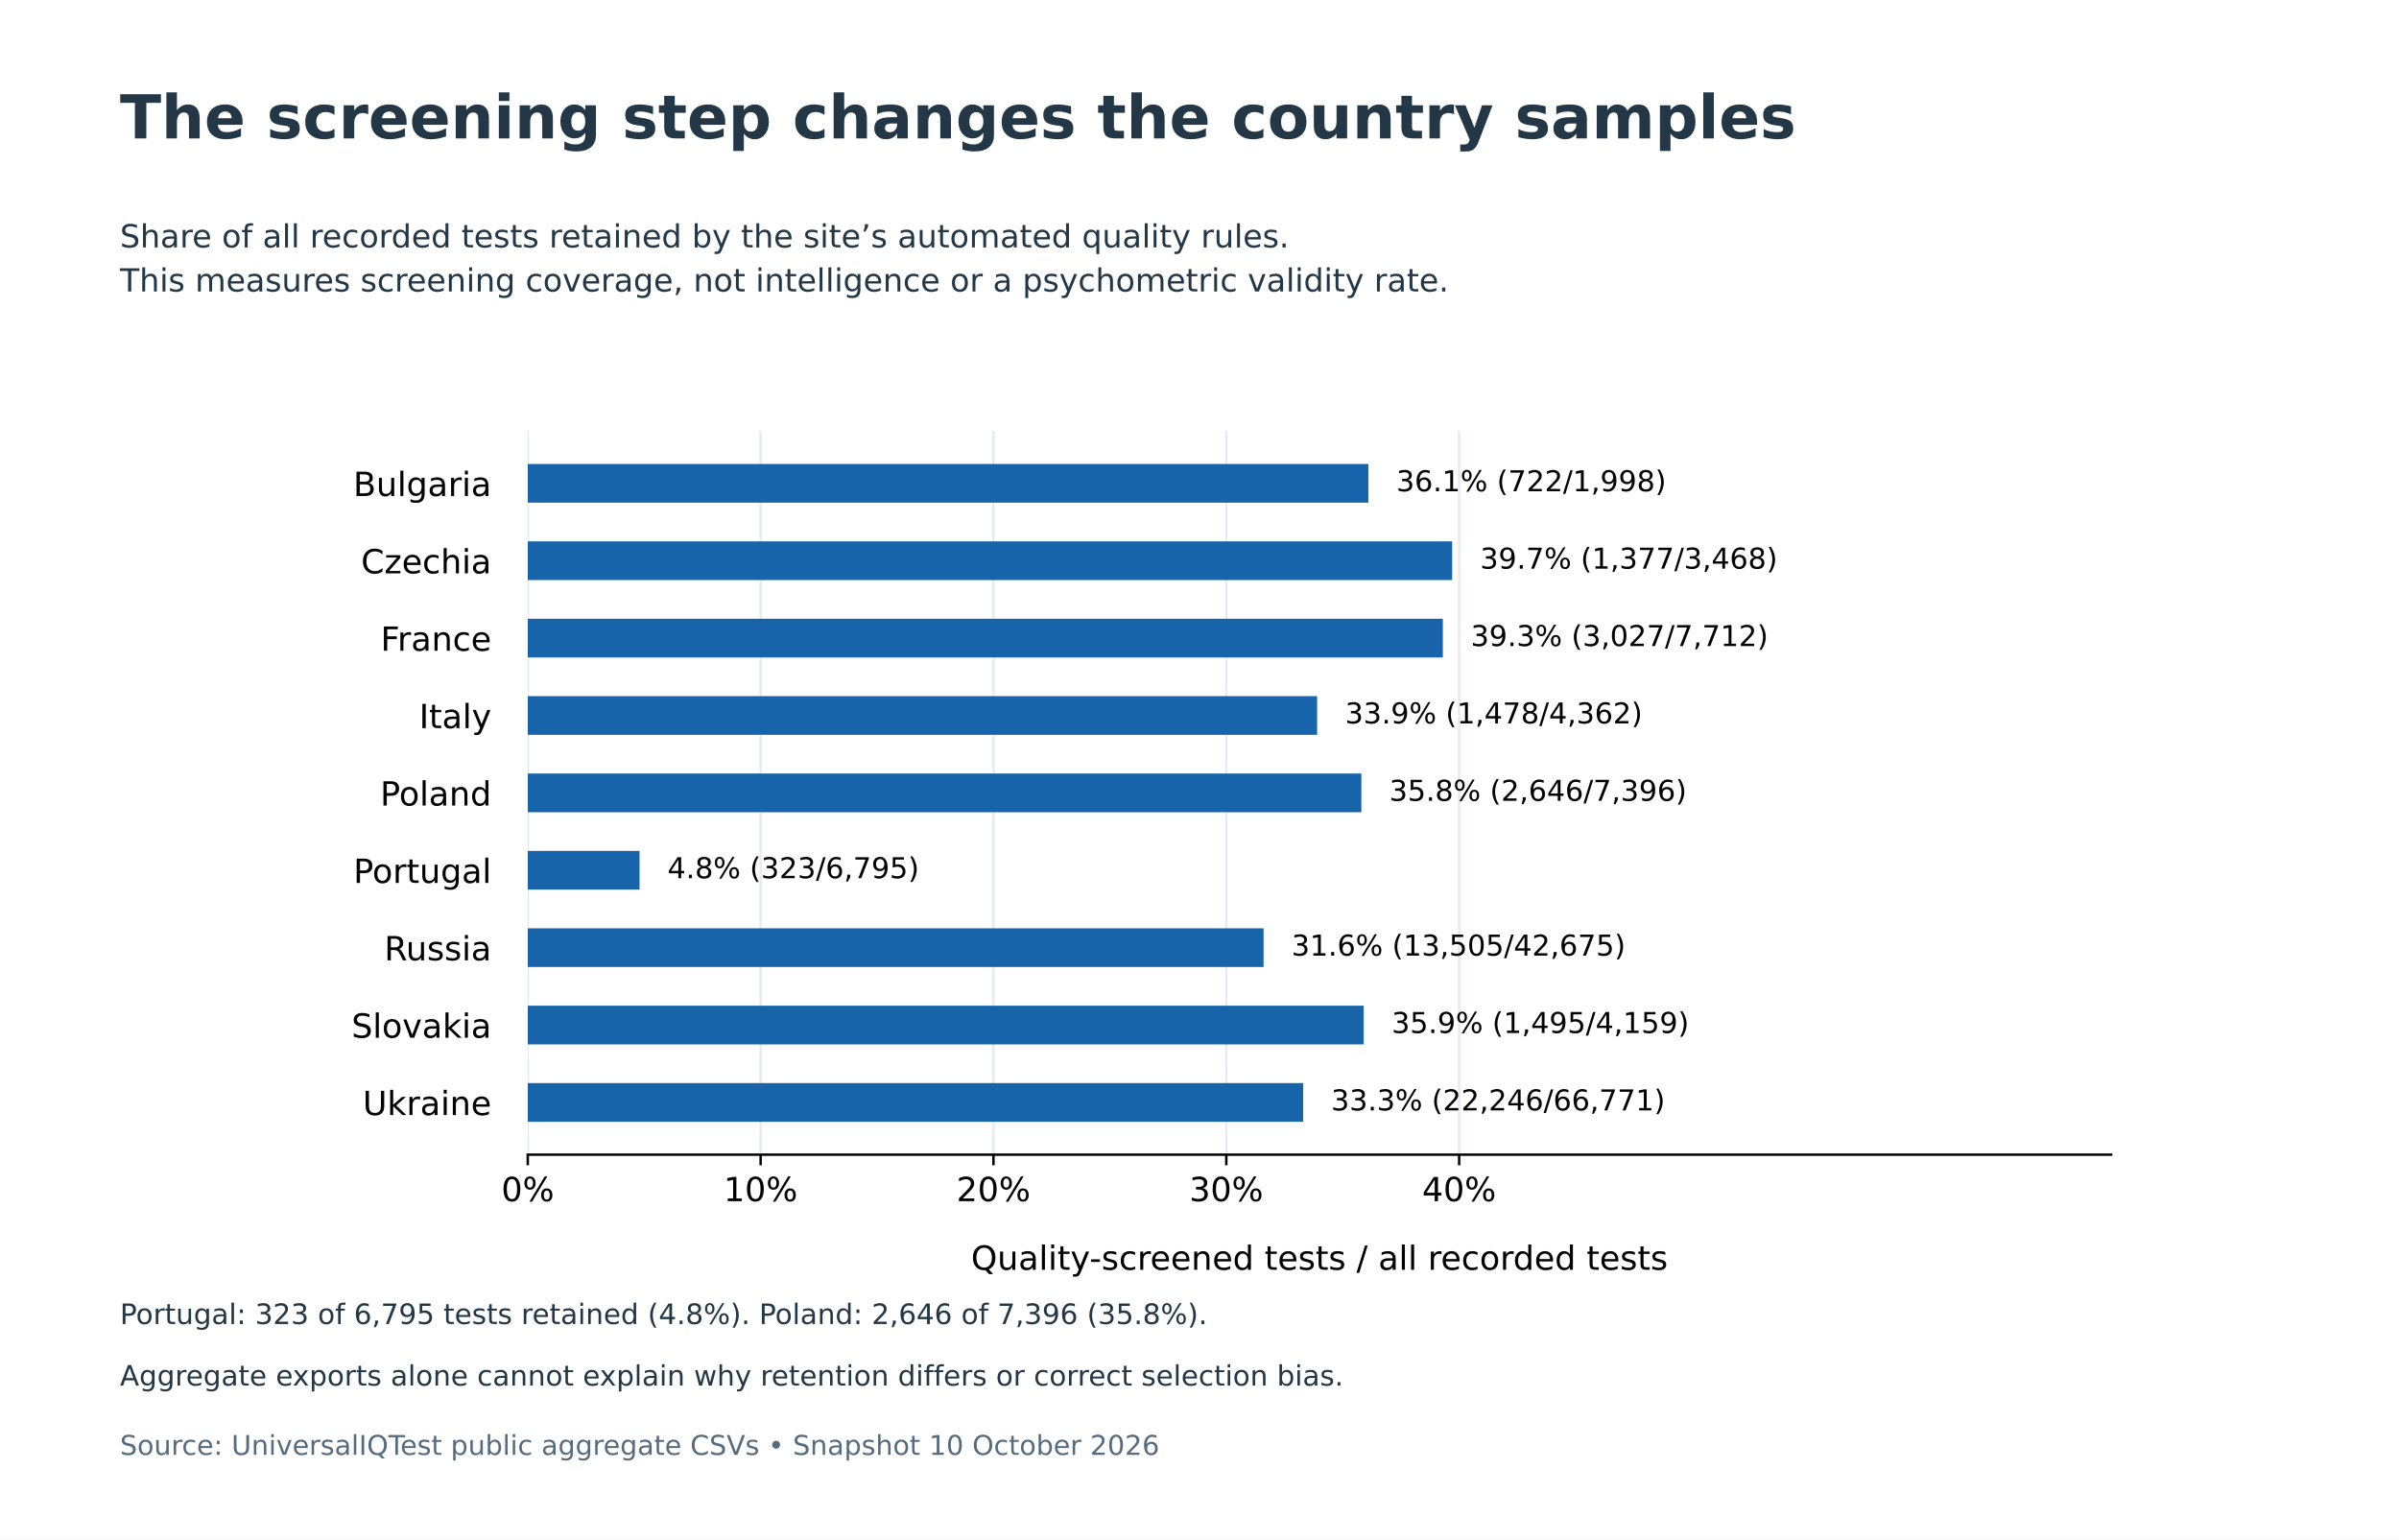
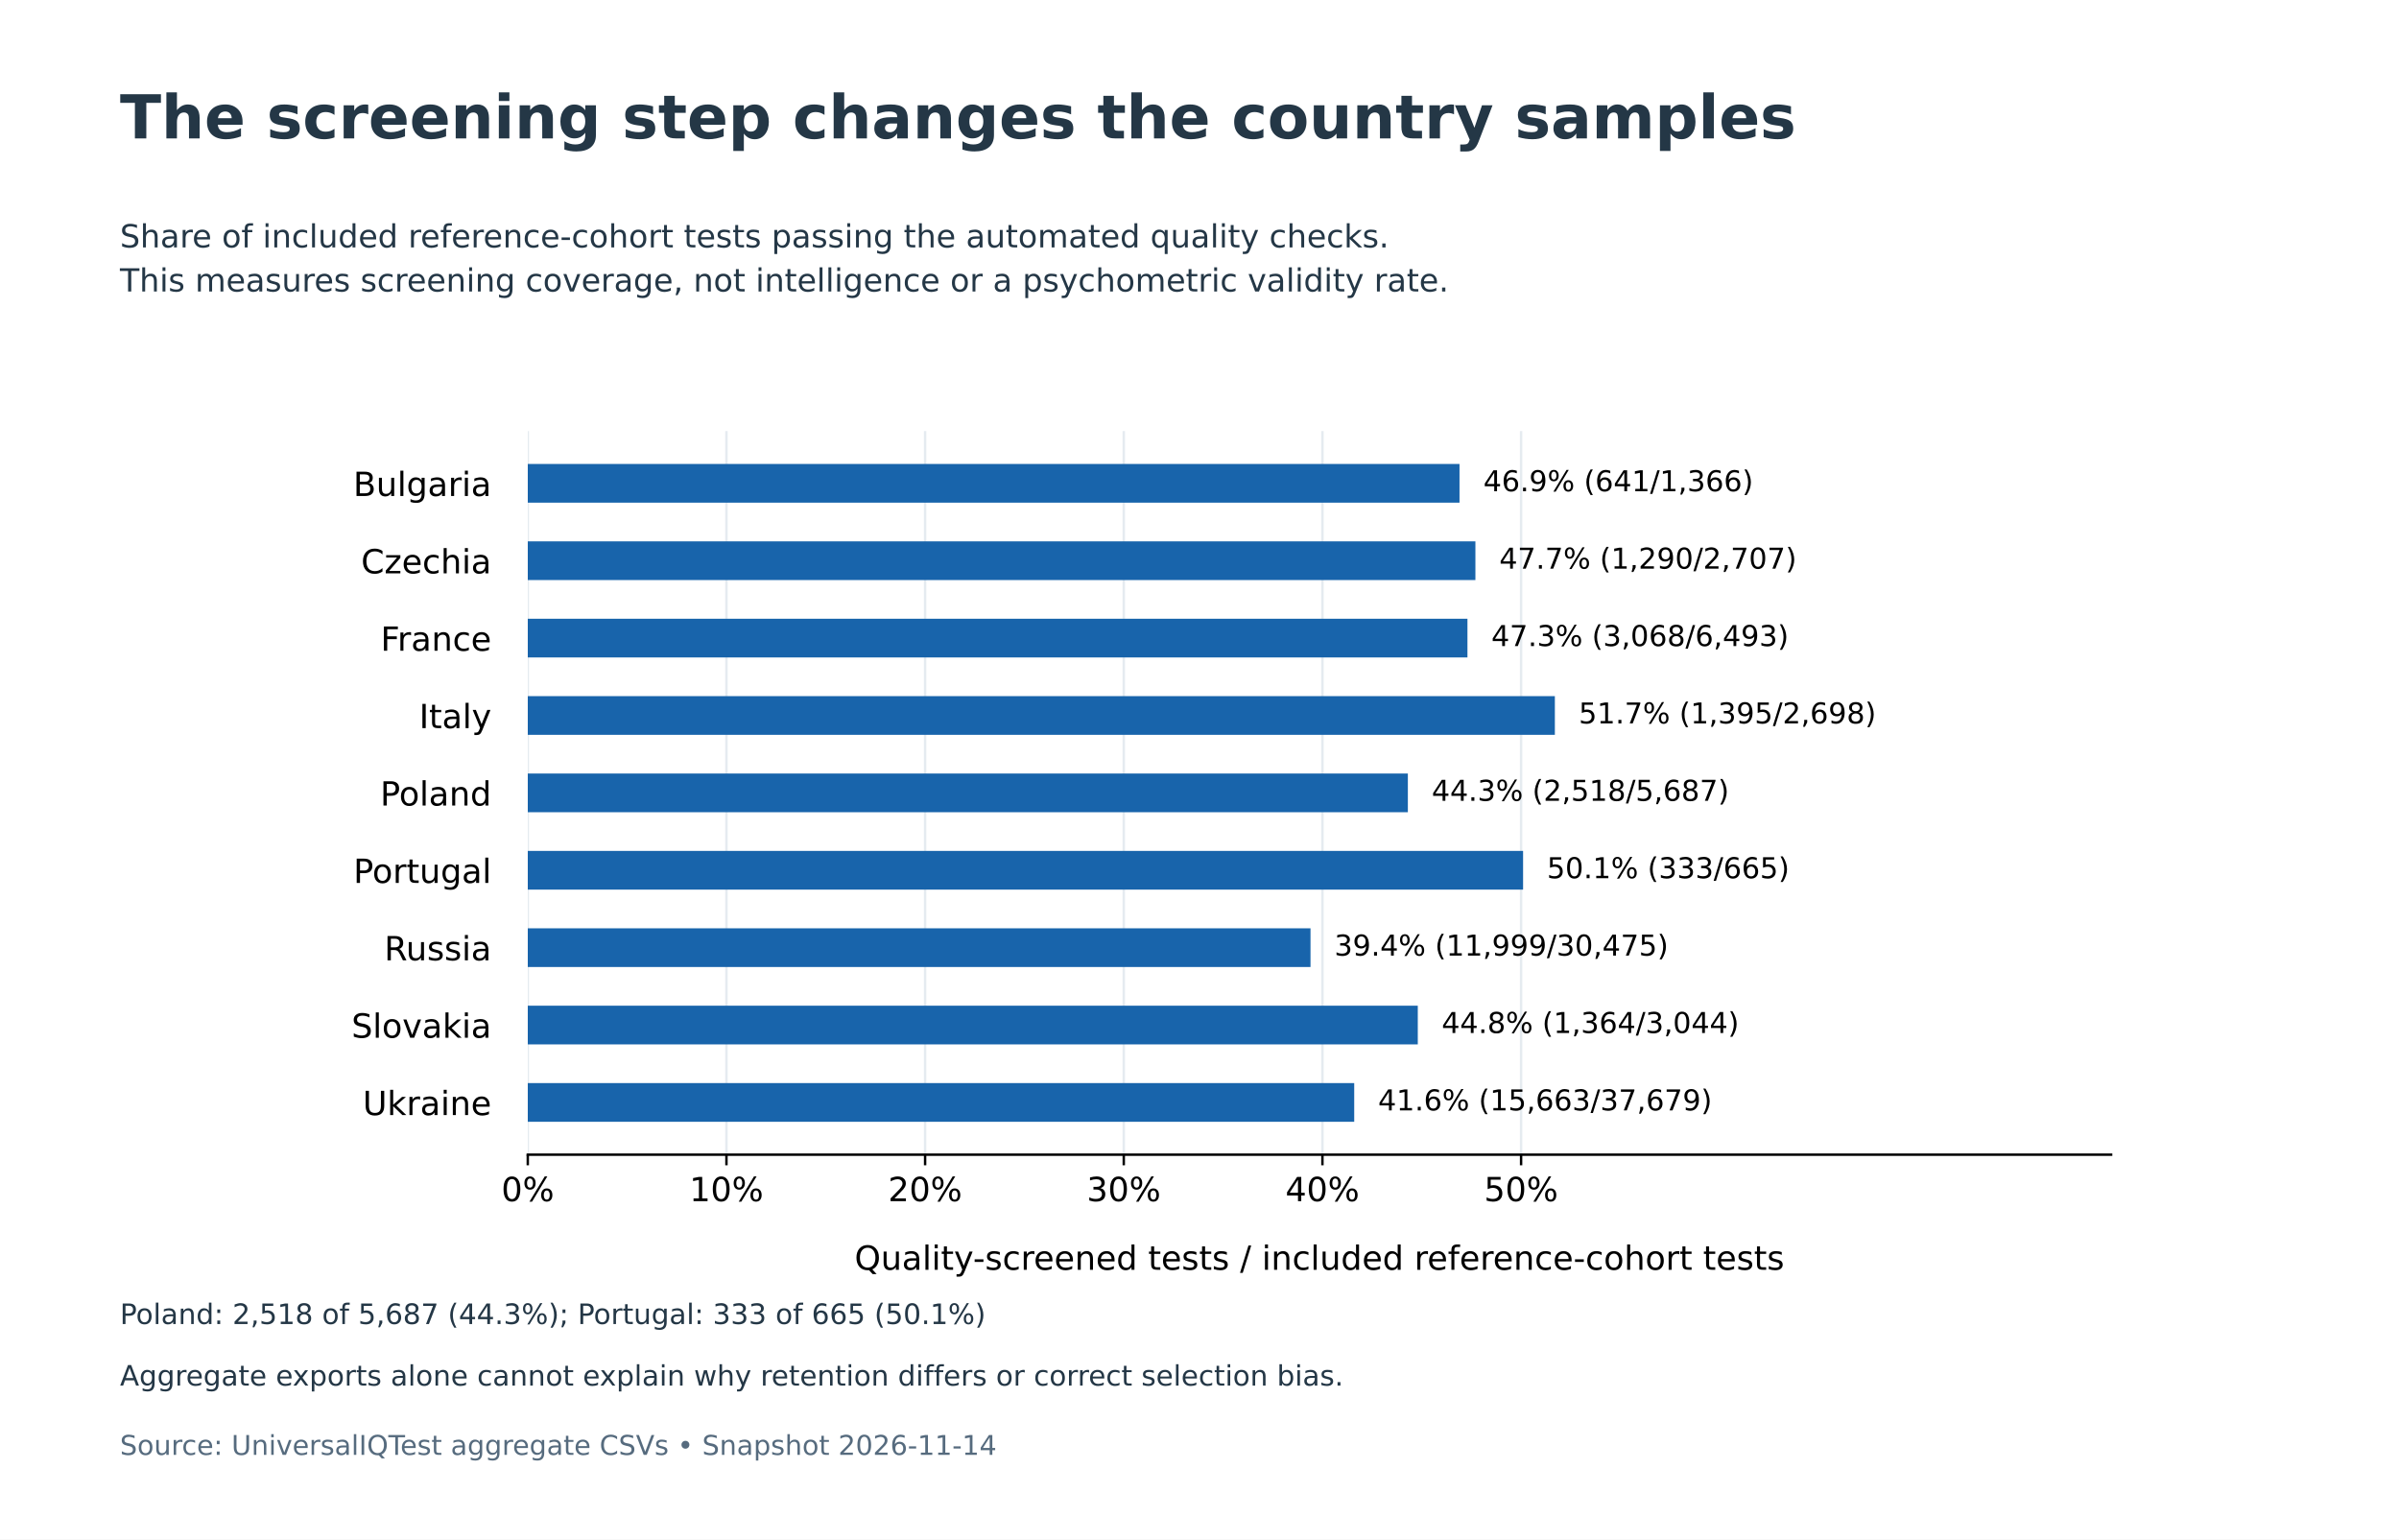
<svg xmlns="http://www.w3.org/2000/svg" xmlns:xlink="http://www.w3.org/1999/xlink" width="792pt" height="508.32pt" viewBox="0 0 792 508.32" version="1.1">
  <defs>
    <style type="text/css">*{stroke-linejoin: round; stroke-linecap: butt}</style>
  </defs>
  <g id="figure_1">
    <g id="patch_1">
      <path d="M 0 508.32 L 792 508.32 L 792 0 L 0 0 z " style="fill: #ffffff" />
    </g>
    <g id="axes_1">
      <g id="patch_2">
        <path d="M 174.24 381.24 L 696.96 381.24 L 696.96 142.33 L 174.24 142.33 z " style="fill: #ffffff" />
      </g>
      <g id="matplotlib.axis_1">
        <g id="xtick_1">
          <g id="line2d_1">
-             <path d="M 174.24 381.24 L 174.24 142.33 " clip-path="url(#p53d671b15c)" style="fill: none; stroke: #e5ebf0; stroke-width: 0.8; stroke-linecap: square" />
+             <path d="M 174.24 381.24 L 174.24 142.33 " clip-path="url(#p6efdf176bc)" style="fill: none; stroke: #e5ebf0; stroke-width: 0.8; stroke-linecap: square" />
          </g>
          <g id="line2d_2">
            <defs>
-               <path id="m19316bea71" d="M 0 0 L 0 3.5 " style="stroke: #000000; stroke-width: 0.8" />
+               <path id="m56ae287ac7" d="M 0 0 L 0 3.5 " style="stroke: #000000; stroke-width: 0.8" />
            </defs>
            <g>
-               <use xlink:href="#m19316bea71" x="174.24" y="381.24" style="stroke: #000000; stroke-width: 0.8" />
+               <use xlink:href="#m56ae287ac7" x="174.24" y="381.24" style="stroke: #000000; stroke-width: 0.8" />
            </g>
          </g>
          <g id="text_1">
            <text style="font-size: 11px; font-family: 'DejaVu Sans'; text-anchor: middle" x="174.24" y="396.598" transform="rotate(-0 174.24 396.5983)">0%</text>
          </g>
        </g>
        <g id="xtick_2">
          <g id="line2d_3">
-             <path d="M 251.111 381.24 L 251.111 142.33 " clip-path="url(#p53d671b15c)" style="fill: none; stroke: #e5ebf0; stroke-width: 0.8; stroke-linecap: square" />
+             <path d="M 239.826 381.24 L 239.826 142.33 " clip-path="url(#p6efdf176bc)" style="fill: none; stroke: #e5ebf0; stroke-width: 0.8; stroke-linecap: square" />
          </g>
          <g id="line2d_4">
            <g>
-               <use xlink:href="#m19316bea71" x="251.111" y="381.24" style="stroke: #000000; stroke-width: 0.8" />
+               <use xlink:href="#m56ae287ac7" x="239.826" y="381.24" style="stroke: #000000; stroke-width: 0.8" />
            </g>
          </g>
          <g id="text_2">
-             <text style="font-size: 11px; font-family: 'DejaVu Sans'; text-anchor: middle" x="251.111" y="396.598" transform="rotate(-0 251.1106 396.5983)">10%</text>
+             <text style="font-size: 11px; font-family: 'DejaVu Sans'; text-anchor: middle" x="239.826" y="396.598" transform="rotate(-0 239.8259 396.5983)">10%</text>
          </g>
        </g>
        <g id="xtick_3">
          <g id="line2d_5">
-             <path d="M 327.981 381.24 L 327.981 142.33 " clip-path="url(#p53d671b15c)" style="fill: none; stroke: #e5ebf0; stroke-width: 0.8; stroke-linecap: square" />
+             <path d="M 305.412 381.24 L 305.412 142.33 " clip-path="url(#p6efdf176bc)" style="fill: none; stroke: #e5ebf0; stroke-width: 0.8; stroke-linecap: square" />
          </g>
          <g id="line2d_6">
            <g>
-               <use xlink:href="#m19316bea71" x="327.981" y="381.24" style="stroke: #000000; stroke-width: 0.8" />
+               <use xlink:href="#m56ae287ac7" x="305.412" y="381.24" style="stroke: #000000; stroke-width: 0.8" />
            </g>
          </g>
          <g id="text_3">
-             <text style="font-size: 11px; font-family: 'DejaVu Sans'; text-anchor: middle" x="327.981" y="396.598" transform="rotate(-0 327.9812 396.5983)">20%</text>
+             <text style="font-size: 11px; font-family: 'DejaVu Sans'; text-anchor: middle" x="305.412" y="396.598" transform="rotate(-0 305.4119 396.5983)">20%</text>
          </g>
        </g>
        <g id="xtick_4">
          <g id="line2d_7">
-             <path d="M 404.852 381.24 L 404.852 142.33 " clip-path="url(#p53d671b15c)" style="fill: none; stroke: #e5ebf0; stroke-width: 0.8; stroke-linecap: square" />
+             <path d="M 370.998 381.24 L 370.998 142.33 " clip-path="url(#p6efdf176bc)" style="fill: none; stroke: #e5ebf0; stroke-width: 0.8; stroke-linecap: square" />
          </g>
          <g id="line2d_8">
            <g>
-               <use xlink:href="#m19316bea71" x="404.852" y="381.24" style="stroke: #000000; stroke-width: 0.8" />
+               <use xlink:href="#m56ae287ac7" x="370.998" y="381.24" style="stroke: #000000; stroke-width: 0.8" />
            </g>
          </g>
          <g id="text_4">
-             <text style="font-size: 11px; font-family: 'DejaVu Sans'; text-anchor: middle" x="404.852" y="396.598" transform="rotate(-0 404.8518 396.5983)">30%</text>
+             <text style="font-size: 11px; font-family: 'DejaVu Sans'; text-anchor: middle" x="370.998" y="396.598" transform="rotate(-0 370.9978 396.5983)">30%</text>
          </g>
        </g>
        <g id="xtick_5">
          <g id="line2d_9">
-             <path d="M 481.722 381.24 L 481.722 142.33 " clip-path="url(#p53d671b15c)" style="fill: none; stroke: #e5ebf0; stroke-width: 0.8; stroke-linecap: square" />
+             <path d="M 436.584 381.24 L 436.584 142.33 " clip-path="url(#p6efdf176bc)" style="fill: none; stroke: #e5ebf0; stroke-width: 0.8; stroke-linecap: square" />
          </g>
          <g id="line2d_10">
            <g>
-               <use xlink:href="#m19316bea71" x="481.722" y="381.24" style="stroke: #000000; stroke-width: 0.8" />
+               <use xlink:href="#m56ae287ac7" x="436.584" y="381.24" style="stroke: #000000; stroke-width: 0.8" />
            </g>
          </g>
          <g id="text_5">
-             <text style="font-size: 11px; font-family: 'DejaVu Sans'; text-anchor: middle" x="481.722" y="396.598" transform="rotate(-0 481.7224 396.5983)">40%</text>
-           </g>
-         </g>
-         <g id="text_6">
-           <text style="font-size: 11px; font-family: 'DejaVu Sans'; text-anchor: middle" x="435.6" y="419.244" transform="rotate(-0 435.6 419.2442)">Quality-screened tests / all recorded tests</text>
+             <text style="font-size: 11px; font-family: 'DejaVu Sans'; text-anchor: middle" x="436.584" y="396.598" transform="rotate(-0 436.5838 396.5983)">40%</text>
+           </g>
+         </g>
+         <g id="xtick_6">
+           <g id="line2d_11">
+             <path d="M 502.17 381.24 L 502.17 142.33 " clip-path="url(#p6efdf176bc)" style="fill: none; stroke: #e5ebf0; stroke-width: 0.8; stroke-linecap: square" />
+           </g>
+           <g id="line2d_12">
+             <g>
+               <use xlink:href="#m56ae287ac7" x="502.17" y="381.24" style="stroke: #000000; stroke-width: 0.8" />
+             </g>
+           </g>
+           <g id="text_6">
+             <text style="font-size: 11px; font-family: 'DejaVu Sans'; text-anchor: middle" x="502.17" y="396.598" transform="rotate(-0 502.1697 396.5983)">50%</text>
+           </g>
+         </g>
+         <g id="text_7">
+           <text style="font-size: 11px; font-family: 'DejaVu Sans'; text-anchor: middle" x="435.6" y="419.244" transform="rotate(-0 435.6 419.2442)">Quality-screened tests / included reference-cohort tests</text>
        </g>
      </g>
      <g id="matplotlib.axis_2">
        <g id="ytick_1">
-           <g id="line2d_11" />
-           <g id="text_7">
+           <g id="line2d_13" />
+           <g id="text_8">
            <text style="font-size: 11px; font-family: 'DejaVu Sans'; text-anchor: end" x="162.24" y="368.172" transform="rotate(-0 162.24 368.1716)">Ukraine</text>
          </g>
        </g>
        <g id="ytick_2">
-           <g id="line2d_12" />
-           <g id="text_8">
+           <g id="line2d_14" />
+           <g id="text_9">
            <text style="font-size: 11px; font-family: 'DejaVu Sans'; text-anchor: end" x="162.24" y="342.62" transform="rotate(-0 162.24 342.6197)">Slovakia</text>
          </g>
        </g>
        <g id="ytick_3">
-           <g id="line2d_13" />
-           <g id="text_9">
+           <g id="line2d_15" />
+           <g id="text_10">
            <text style="font-size: 11px; font-family: 'DejaVu Sans'; text-anchor: end" x="162.24" y="317.068" transform="rotate(-0 162.24 317.0678)">Russia</text>
          </g>
        </g>
        <g id="ytick_4">
-           <g id="line2d_14" />
-           <g id="text_10">
+           <g id="line2d_16" />
+           <g id="text_11">
            <text style="font-size: 11px; font-family: 'DejaVu Sans'; text-anchor: end" x="162.24" y="291.516" transform="rotate(-0 162.24 291.5159)">Portugal</text>
          </g>
        </g>
        <g id="ytick_5">
-           <g id="line2d_15" />
-           <g id="text_11">
+           <g id="line2d_17" />
+           <g id="text_12">
            <text style="font-size: 11px; font-family: 'DejaVu Sans'; text-anchor: end" x="162.24" y="265.964" transform="rotate(-0 162.24 265.9639)">Poland</text>
          </g>
        </g>
        <g id="ytick_6">
-           <g id="line2d_16" />
-           <g id="text_12">
+           <g id="line2d_18" />
+           <g id="text_13">
            <text style="font-size: 11px; font-family: 'DejaVu Sans'; text-anchor: end" x="162.24" y="240.412" transform="rotate(-0 162.24 240.412)">Italy</text>
          </g>
        </g>
        <g id="ytick_7">
-           <g id="line2d_17" />
-           <g id="text_13">
+           <g id="line2d_19" />
+           <g id="text_14">
            <text style="font-size: 11px; font-family: 'DejaVu Sans'; text-anchor: end" x="162.24" y="214.86" transform="rotate(-0 162.24 214.8601)">France</text>
          </g>
        </g>
        <g id="ytick_8">
-           <g id="line2d_18" />
-           <g id="text_14">
+           <g id="line2d_20" />
+           <g id="text_15">
            <text style="font-size: 11px; font-family: 'DejaVu Sans'; text-anchor: end" x="162.24" y="189.308" transform="rotate(-0 162.24 189.3082)">Czechia</text>
          </g>
        </g>
        <g id="ytick_9">
-           <g id="line2d_19" />
-           <g id="text_15">
+           <g id="line2d_21" />
+           <g id="text_16">
            <text style="font-size: 11px; font-family: 'DejaVu Sans'; text-anchor: end" x="162.24" y="163.756" transform="rotate(-0 162.24 163.7563)">Bulgaria</text>
          </g>
        </g>
      </g>
      <g id="patch_3">
-         <path d="M 174.24 165.965 L 451.743 165.965 L 451.743 153.189 L 174.24 153.189 z " clip-path="url(#p53d671b15c)" style="fill: #1864ab" />
+         <path d="M 174.24 165.965 L 481.838 165.965 L 481.838 153.189 L 174.24 153.189 z " clip-path="url(#p6efdf176bc)" style="fill: #1864ab" />
      </g>
      <g id="patch_4">
-         <path d="M 174.24 191.517 L 479.416 191.517 L 479.416 178.741 L 174.24 178.741 z " clip-path="url(#p53d671b15c)" style="fill: #1864ab" />
+         <path d="M 174.24 191.517 L 487.085 191.517 L 487.085 178.741 L 174.24 178.741 z " clip-path="url(#p6efdf176bc)" style="fill: #1864ab" />
      </g>
      <g id="patch_5">
-         <path d="M 174.24 217.069 L 476.341 217.069 L 476.341 204.293 L 174.24 204.293 z " clip-path="url(#p53d671b15c)" style="fill: #1864ab" />
+         <path d="M 174.24 217.069 L 484.462 217.069 L 484.462 204.293 L 174.24 204.293 z " clip-path="url(#p6efdf176bc)" style="fill: #1864ab" />
      </g>
      <g id="patch_6">
-         <path d="M 174.24 242.621 L 434.831 242.621 L 434.831 229.845 L 174.24 229.845 z " clip-path="url(#p53d671b15c)" style="fill: #1864ab" />
+         <path d="M 174.24 242.621 L 513.319 242.621 L 513.319 229.845 L 174.24 229.845 z " clip-path="url(#p6efdf176bc)" style="fill: #1864ab" />
      </g>
      <g id="patch_7">
-         <path d="M 174.24 268.173 L 449.437 268.173 L 449.437 255.397 L 174.24 255.397 z " clip-path="url(#p53d671b15c)" style="fill: #1864ab" />
+         <path d="M 174.24 268.173 L 464.786 268.173 L 464.786 255.397 L 174.24 255.397 z " clip-path="url(#p6efdf176bc)" style="fill: #1864ab" />
      </g>
      <g id="patch_8">
-         <path d="M 174.24 293.725 L 211.138 293.725 L 211.138 280.949 L 174.24 280.949 z " clip-path="url(#p53d671b15c)" style="fill: #1864ab" />
+         <path d="M 174.24 293.725 L 502.826 293.725 L 502.826 280.949 L 174.24 280.949 z " clip-path="url(#p6efdf176bc)" style="fill: #1864ab" />
      </g>
      <g id="patch_9">
-         <path d="M 174.24 319.277 L 417.151 319.277 L 417.151 306.501 L 174.24 306.501 z " clip-path="url(#p53d671b15c)" style="fill: #1864ab" />
+         <path d="M 174.24 319.277 L 432.649 319.277 L 432.649 306.501 L 174.24 306.501 z " clip-path="url(#p6efdf176bc)" style="fill: #1864ab" />
      </g>
      <g id="patch_10">
-         <path d="M 174.24 344.829 L 450.205 344.829 L 450.205 332.053 L 174.24 332.053 z " clip-path="url(#p53d671b15c)" style="fill: #1864ab" />
+         <path d="M 174.24 344.829 L 468.065 344.829 L 468.065 332.053 L 174.24 332.053 z " clip-path="url(#p6efdf176bc)" style="fill: #1864ab" />
      </g>
      <g id="patch_11">
-         <path d="M 174.24 370.38 L 430.219 370.38 L 430.219 357.604 L 174.24 357.604 z " clip-path="url(#p53d671b15c)" style="fill: #1864ab" />
+         <path d="M 174.24 370.38 L 447.078 370.38 L 447.078 357.604 L 174.24 357.604 z " clip-path="url(#p6efdf176bc)" style="fill: #1864ab" />
      </g>
      <g id="patch_12">
        <path d="M 174.24 381.24 L 696.96 381.24 " style="fill: none; stroke: #000000; stroke-width: 0.8; stroke-linejoin: miter; stroke-linecap: square" />
      </g>
-       <g id="text_16">
-         <text style="font-size: 9.5px; font-family: 'DejaVu Sans'; text-anchor: start" x="460.967" y="162.199" transform="rotate(-0 460.9673 162.1985)">36.1%  (722/1,998)</text>
-       </g>
      <g id="text_17">
-         <text style="font-size: 9.5px; font-family: 'DejaVu Sans'; text-anchor: start" x="488.641" y="187.75" transform="rotate(-0 488.6407 187.7505)">39.7%  (1,377/3,468)</text>
+         <text style="font-size: 9.5px; font-family: 'DejaVu Sans'; text-anchor: start" x="489.708" y="162.199" transform="rotate(-0 489.7084 162.1985)">46.9%  (641/1,366)</text>
      </g>
      <g id="text_18">
-         <text style="font-size: 9.5px; font-family: 'DejaVu Sans'; text-anchor: start" x="485.566" y="213.302" transform="rotate(-0 485.5659 213.3024)">39.3%  (3,027/7,712)</text>
+         <text style="font-size: 9.5px; font-family: 'DejaVu Sans'; text-anchor: start" x="494.955" y="187.75" transform="rotate(-0 494.9553 187.7505)">47.7%  (1,290/2,707)</text>
      </g>
      <g id="text_19">
-         <text style="font-size: 9.5px; font-family: 'DejaVu Sans'; text-anchor: start" x="444.056" y="238.854" transform="rotate(-0 444.0558 238.8543)">33.9%  (1,478/4,362)</text>
+         <text style="font-size: 9.5px; font-family: 'DejaVu Sans'; text-anchor: start" x="492.332" y="213.302" transform="rotate(-0 492.3318 213.3024)">47.3%  (3,068/6,493)</text>
      </g>
      <g id="text_20">
-         <text style="font-size: 9.5px; font-family: 'DejaVu Sans'; text-anchor: start" x="458.661" y="264.406" transform="rotate(-0 458.6612 264.4062)">35.8%  (2,646/7,396)</text>
+         <text style="font-size: 9.5px; font-family: 'DejaVu Sans'; text-anchor: start" x="521.19" y="238.854" transform="rotate(-0 521.1897 238.8543)">51.7%  (1,395/2,698)</text>
      </g>
      <g id="text_21">
-         <text style="font-size: 9.5px; font-family: 'DejaVu Sans'; text-anchor: start" x="220.362" y="289.958" transform="rotate(-0 220.3624 289.9581)">4.8%  (323/6,795)</text>
+         <text style="font-size: 9.5px; font-family: 'DejaVu Sans'; text-anchor: start" x="472.656" y="264.406" transform="rotate(-0 472.6561 264.4062)">44.3%  (2,518/5,687)</text>
      </g>
      <g id="text_22">
-         <text style="font-size: 9.5px; font-family: 'DejaVu Sans'; text-anchor: start" x="426.376" y="315.51" transform="rotate(-0 426.3755 315.51)">31.6%  (13,505/42,675)</text>
+         <text style="font-size: 9.5px; font-family: 'DejaVu Sans'; text-anchor: start" x="510.696" y="289.958" transform="rotate(-0 510.6959 289.9581)">50.1%  (333/665)</text>
      </g>
      <g id="text_23">
-         <text style="font-size: 9.5px; font-family: 'DejaVu Sans'; text-anchor: start" x="459.43" y="341.062" transform="rotate(-0 459.4299 341.062)">35.9%  (1,495/4,159)</text>
+         <text style="font-size: 9.5px; font-family: 'DejaVu Sans'; text-anchor: start" x="440.519" y="315.51" transform="rotate(-0 440.5189 315.51)">39.4%  (11,999/30,475)</text>
      </g>
      <g id="text_24">
-         <text style="font-size: 9.5px; font-family: 'DejaVu Sans'; text-anchor: start" x="439.444" y="366.614" transform="rotate(-0 439.4435 366.6139)">33.3%  (22,246/66,771)</text>
-       </g>
-     </g>
-     <g id="text_25">
+         <text style="font-size: 9.5px; font-family: 'DejaVu Sans'; text-anchor: start" x="475.935" y="341.062" transform="rotate(-0 475.9354 341.062)">44.8%  (1,364/3,044)</text>
+       </g>
+       <g id="text_25">
+         <text style="font-size: 9.5px; font-family: 'DejaVu Sans'; text-anchor: start" x="454.948" y="366.614" transform="rotate(-0 454.9479 366.6139)">41.6%  (15,663/37,679)</text>
+       </g>
+     </g>
+     <g id="text_26">
      <text style="font-weight: 700; font-size: 20px; font-family: 'DejaVu Sans'; text-anchor: start; fill: #243746" x="39.6" y="45.696" transform="rotate(-0 39.6 45.69608)">The screening step changes the country samples</text>
    </g>
-     <g id="text_26">
-       <text style="font-size: 10.5px; font-family: 'DejaVu Sans'; fill: #243746" transform="translate(39.6 81.68476)">Share of all recorded tests retained by the site’s automated quality rules.</text>
+     <g id="text_27">
+       <text style="font-size: 10.5px; font-family: 'DejaVu Sans'; fill: #243746" transform="translate(39.6 81.68476)">Share of included reference-cohort tests passing the automated quality checks.</text>
      <text style="font-size: 10.5px; font-family: 'DejaVu Sans'; fill: #243746" transform="translate(39.6 96.23489)">This measures screening coverage, not intelligence or a psychometric validity rate.</text>
    </g>
-     <g id="text_27">
-       <text style="font-size: 9.3px; font-family: 'DejaVu Sans'; text-anchor: start; fill: #243746" x="39.6" y="437.155" transform="rotate(-0 39.6 437.1552)">Portugal: 323 of 6,795 tests retained (4.8%). Poland: 2,646 of 7,396 (35.8%).</text>
-     </g>
    <g id="text_28">
+       <text style="font-size: 9.3px; font-family: 'DejaVu Sans'; text-anchor: start; fill: #243746" x="39.6" y="437.155" transform="rotate(-0 39.6 437.1552)">Poland: 2,518 of 5,687 (44.3%); Portugal: 333 of 665 (50.1%)</text>
+     </g>
+     <g id="text_29">
      <text style="font-size: 9.3px; font-family: 'DejaVu Sans'; text-anchor: start; fill: #243746" x="39.6" y="457.488" transform="rotate(-0 39.6 457.488)">Aggregate exports alone cannot explain why retention differs or correct selection bias.</text>
    </g>
-     <g id="text_29">
-       <text style="font-size: 9px; font-family: 'DejaVu Sans'; text-anchor: start; fill: #566b7e" x="39.6" y="480.362" transform="rotate(-0 39.6 480.3624)">Source: UniversalIQTest public aggregate CSVs • Snapshot 10 October 2026</text>
+     <g id="text_30">
+       <text style="font-size: 9px; font-family: 'DejaVu Sans'; text-anchor: start; fill: #566b7e" x="39.6" y="480.362" transform="rotate(-0 39.6 480.3624)">Source: UniversalIQTest aggregate CSVs • Snapshot 2026-11-14</text>
    </g>
  </g>
  <defs>
-     <clipPath id="p53d671b15c">
+     <clipPath id="p6efdf176bc">
      <rect x="174.24" y="142.33" width="522.72" height="238.91" />
    </clipPath>
  </defs>
</svg>
